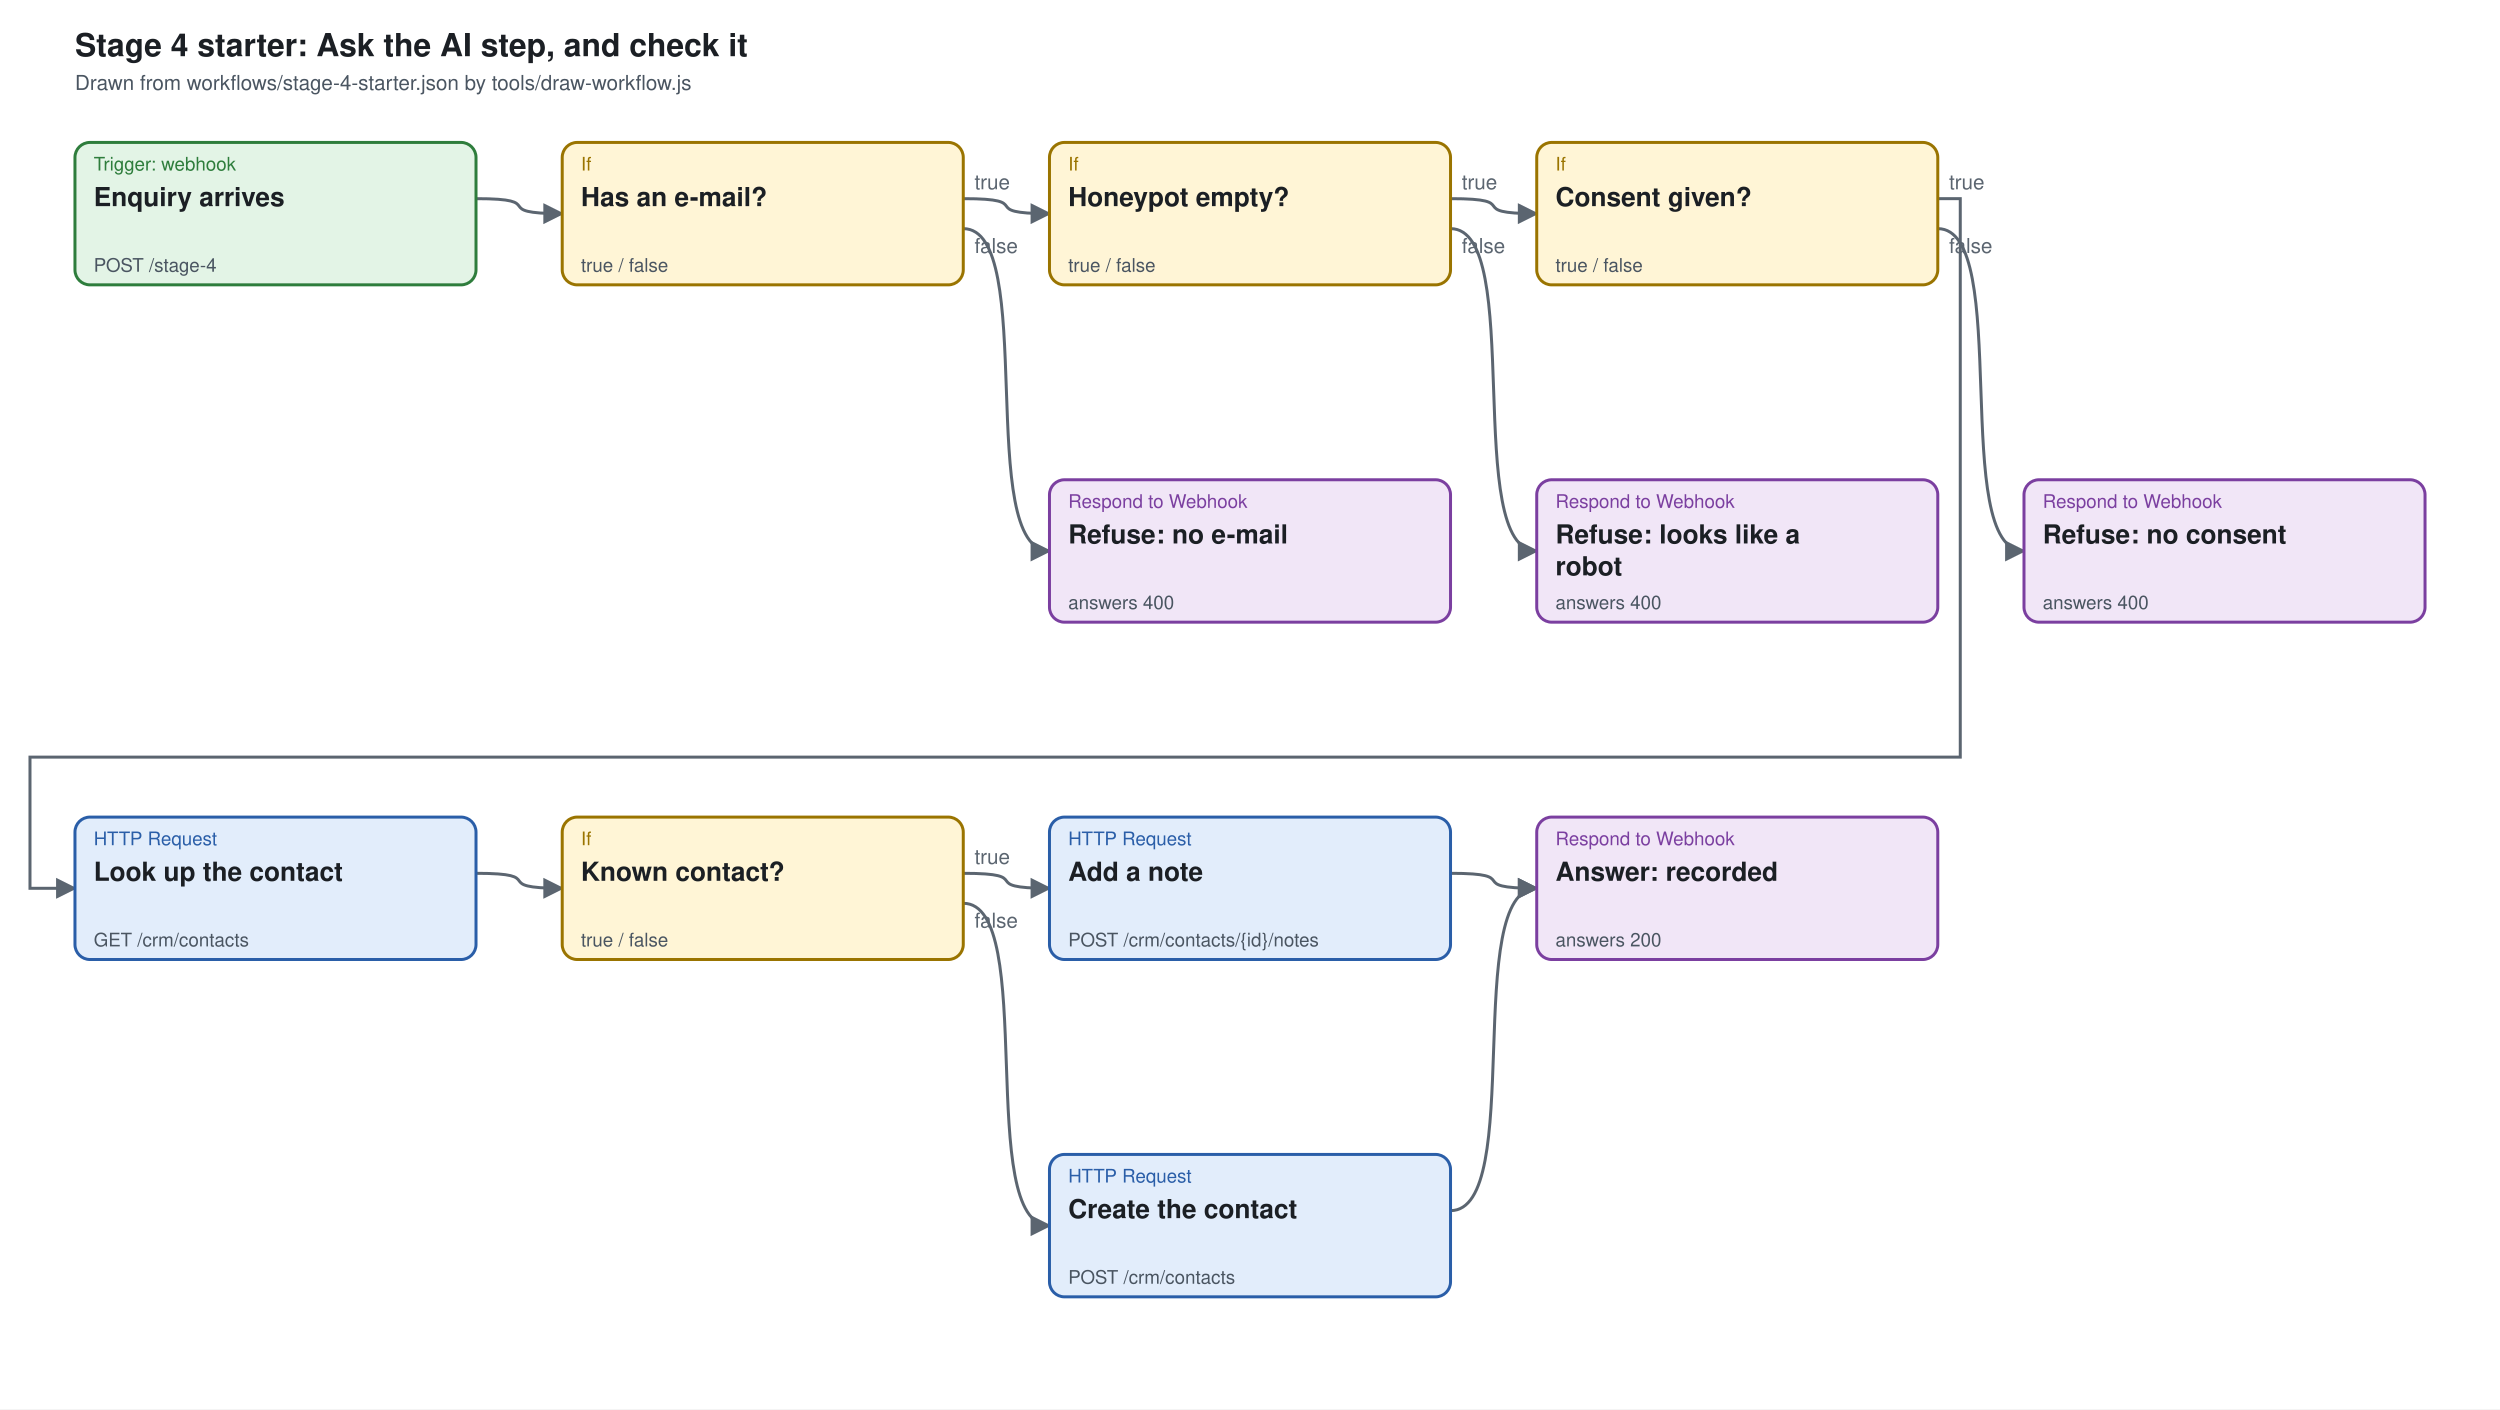
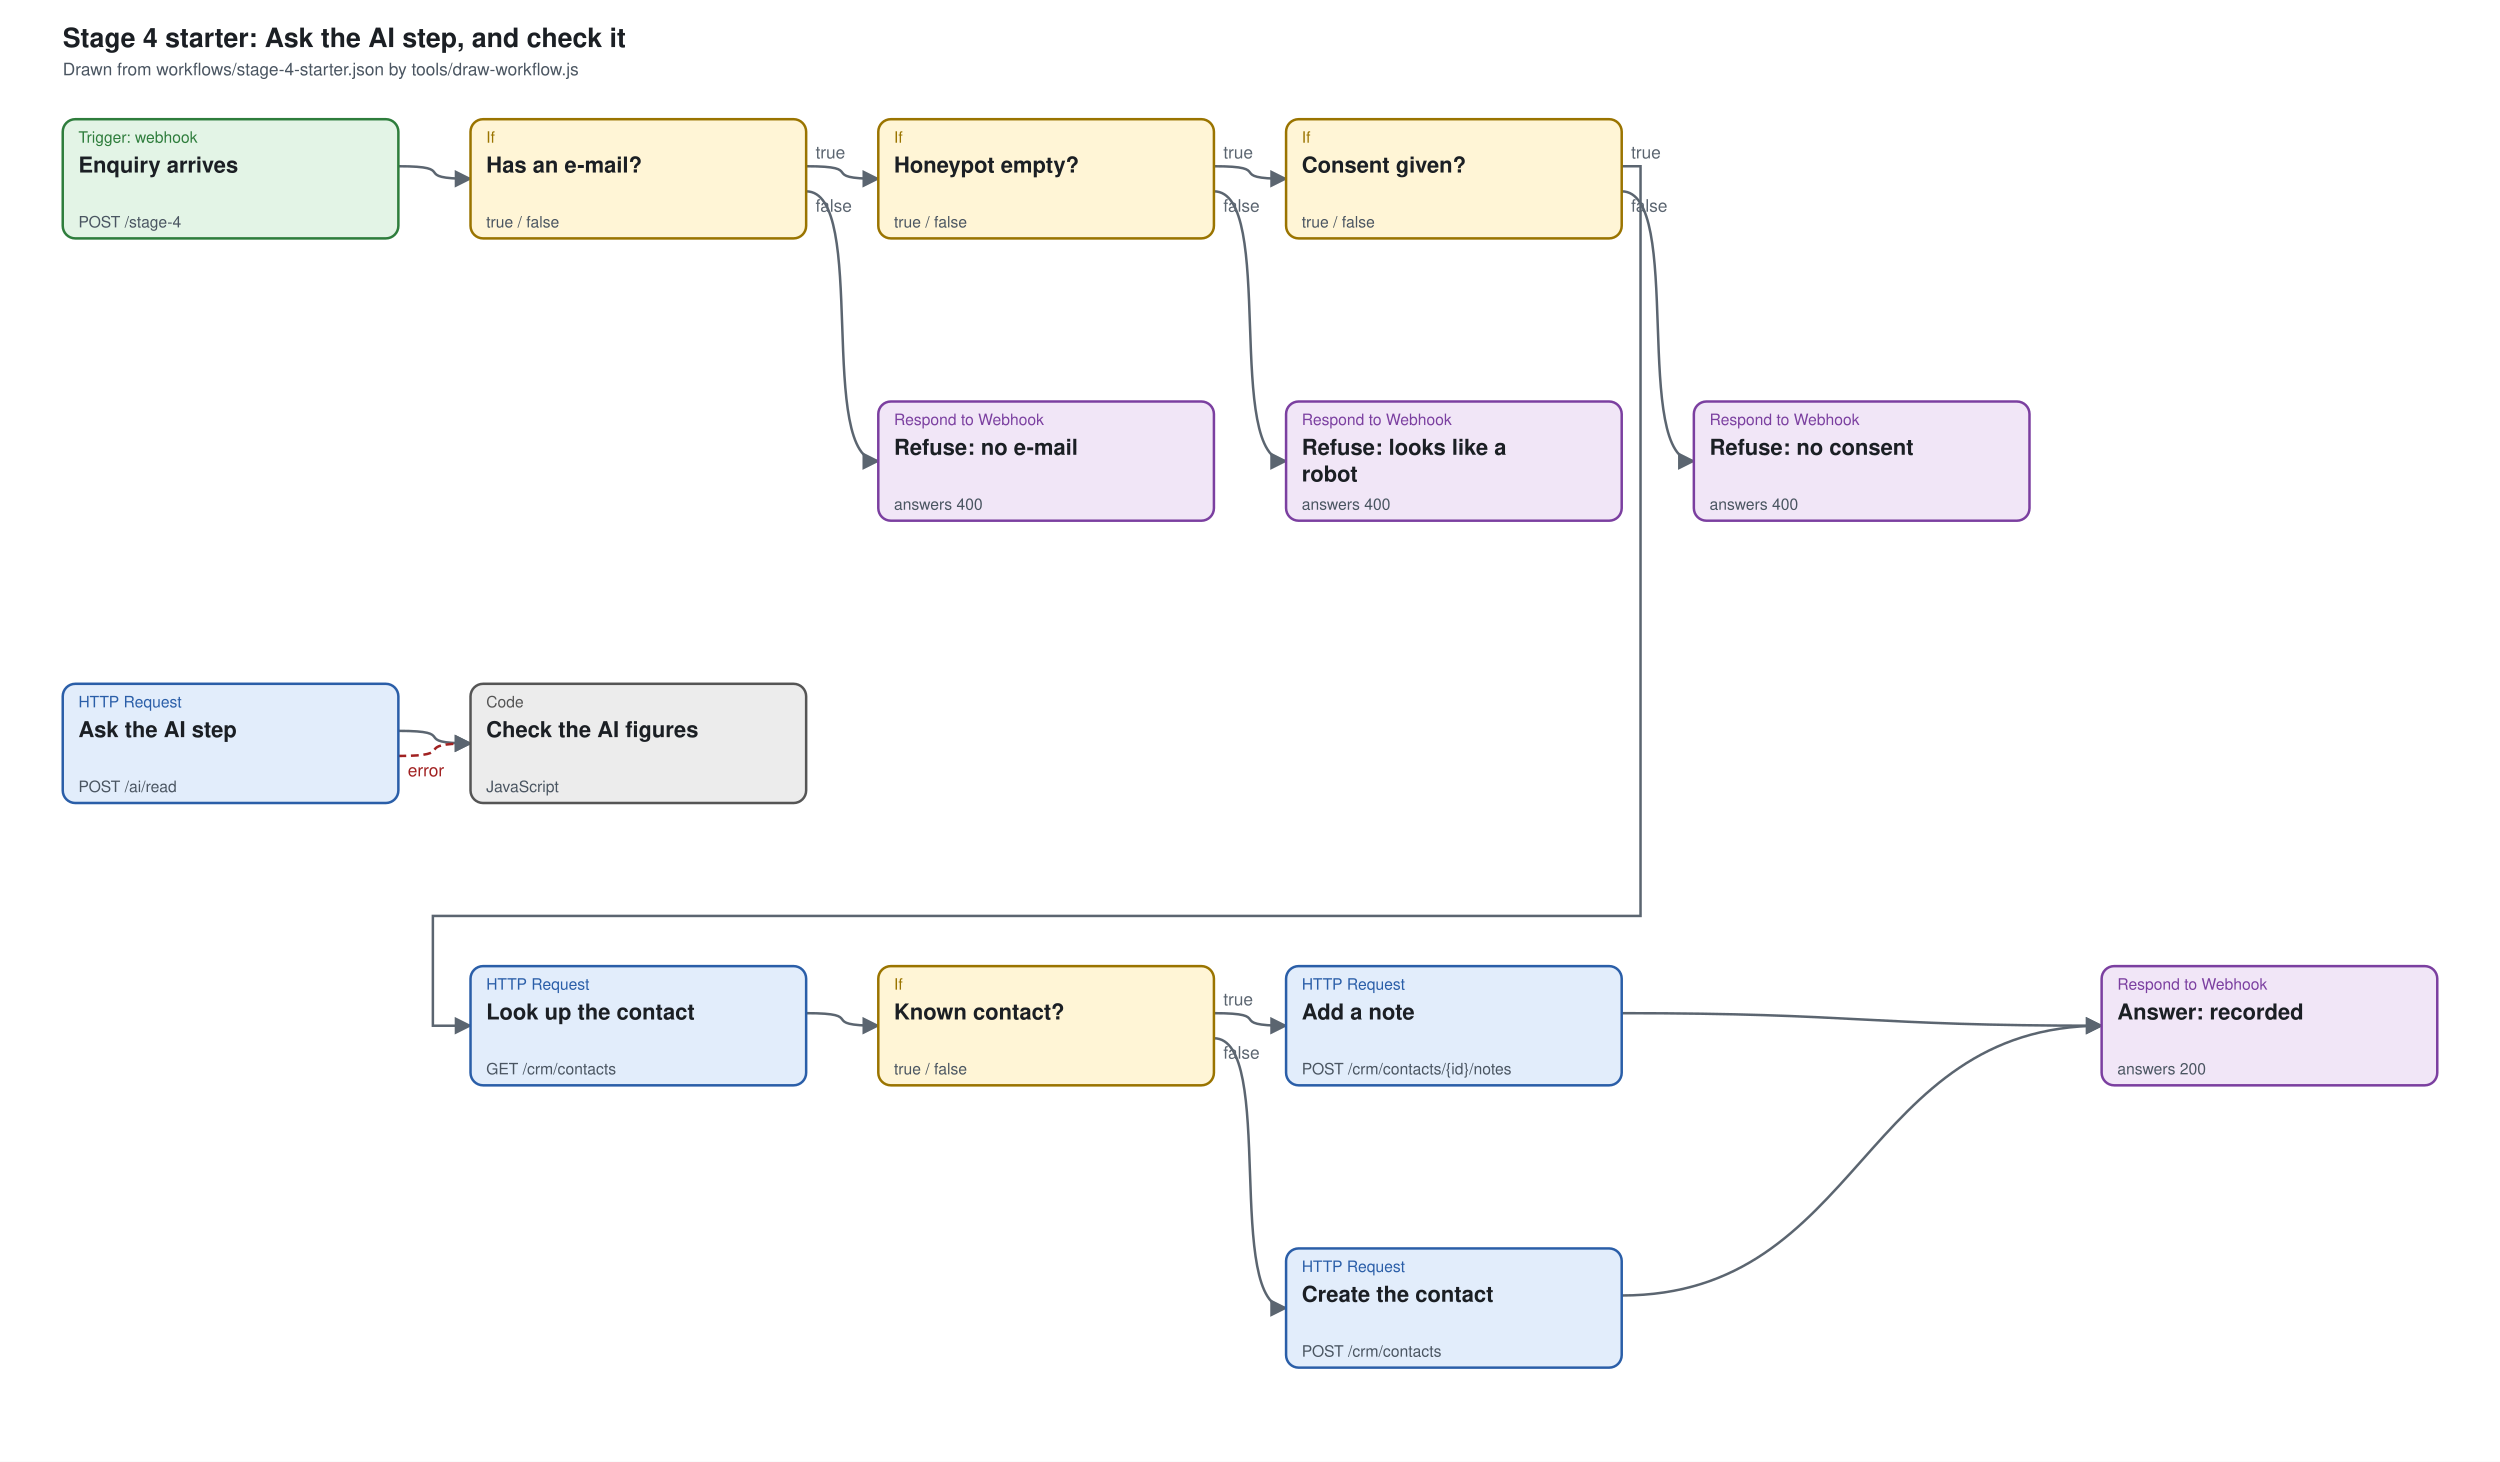
- <svg xmlns="http://www.w3.org/2000/svg" width="1334" height="752" viewBox="0 0 1334 752" role="img" aria-labelledby="t d" font-family="Helvetica, Arial, sans-serif">
+ <svg xmlns="http://www.w3.org/2000/svg" width="1594" height="932" viewBox="0 0 1594 932" role="img" aria-labelledby="t d" font-family="Helvetica, Arial, sans-serif">
  <defs>
    <marker id="arrow" viewBox="0 0 10 10" refX="9" refY="5" markerWidth="7" markerHeight="7" orient="auto-start-reverse">
      <path d="M 0 0 L 10 5 L 0 10 z" fill="#5b6570" />
    </marker>
  </defs>
-   <rect x="0" y="0" width="1334" height="752" fill="#ffffff" />
+   <rect x="0" y="0" width="1594" height="932" fill="#ffffff" />
  <text x="40" y="30" font-size="17" font-weight="bold" fill="#1b1f24">Stage 4 starter: Ask the AI step, and check it</text>
  <text x="40" y="48" font-size="11" fill="#4a5561">Drawn from workflows/stage-4-starter.json by tools/draw-workflow.js</text>
  <path d="M 254 106 C 294 106, 260 114, 300 114" fill="none" stroke="#5b6570" stroke-width="1.6" marker-end="url(#arrow)" />
  <path d="M 514 106 C 554 106, 520 114, 560 114" fill="none" stroke="#5b6570" stroke-width="1.6" marker-end="url(#arrow)" />
  <text x="520" y="101" font-size="11" fill="#5b6570">true</text>
  <path d="M 514 122 C 554 122, 520 294, 560 294" fill="none" stroke="#5b6570" stroke-width="1.6" marker-end="url(#arrow)" />
  <text x="520" y="135" font-size="11" fill="#5b6570">false</text>
  <path d="M 774 106 C 814 106, 780 114, 820 114" fill="none" stroke="#5b6570" stroke-width="1.6" marker-end="url(#arrow)" />
  <text x="780" y="101" font-size="11" fill="#5b6570">true</text>
  <path d="M 774 122 C 814 122, 780 294, 820 294" fill="none" stroke="#5b6570" stroke-width="1.6" marker-end="url(#arrow)" />
  <text x="780" y="135" font-size="11" fill="#5b6570">false</text>
-   <path d="M 1034 106 L 1046 106 L 1046 404 L 16 404 L 16 474 L 40 474" fill="none" stroke="#5b6570" stroke-width="1.6" marker-end="url(#arrow)" />
+   <path d="M 1034 106 L 1046 106 L 1046 584 L 276 584 L 276 654 L 300 654" fill="none" stroke="#5b6570" stroke-width="1.6" marker-end="url(#arrow)" />
  <text x="1040" y="101" font-size="11" fill="#5b6570">true</text>
  <path d="M 1034 122 C 1074 122, 1040 294, 1080 294" fill="none" stroke="#5b6570" stroke-width="1.6" marker-end="url(#arrow)" />
  <text x="1040" y="135" font-size="11" fill="#5b6570">false</text>
+   <path d="M 514 646 C 554 646, 520 654, 560 654" fill="none" stroke="#5b6570" stroke-width="1.6" marker-end="url(#arrow)" />
+   <path d="M 774 646 C 814 646, 780 654, 820 654" fill="none" stroke="#5b6570" stroke-width="1.6" marker-end="url(#arrow)" />
+   <text x="780" y="641" font-size="11" fill="#5b6570">true</text>
+   <path d="M 774 662 C 814 662, 780 834, 820 834" fill="none" stroke="#5b6570" stroke-width="1.6" marker-end="url(#arrow)" />
+   <text x="780" y="675" font-size="11" fill="#5b6570">false</text>
+   <path d="M 1034 646 C 1187 646, 1187 654, 1340 654" fill="none" stroke="#5b6570" stroke-width="1.6" marker-end="url(#arrow)" />
+   <path d="M 1034 826 C 1187 826, 1187 654, 1340 654" fill="none" stroke="#5b6570" stroke-width="1.6" marker-end="url(#arrow)" />
  <path d="M 254 466 C 294 466, 260 474, 300 474" fill="none" stroke="#5b6570" stroke-width="1.6" marker-end="url(#arrow)" />
-   <path d="M 514 466 C 554 466, 520 474, 560 474" fill="none" stroke="#5b6570" stroke-width="1.6" marker-end="url(#arrow)" />
-   <text x="520" y="461" font-size="11" fill="#5b6570">true</text>
-   <path d="M 514 482 C 554 482, 520 654, 560 654" fill="none" stroke="#5b6570" stroke-width="1.6" marker-end="url(#arrow)" />
-   <text x="520" y="495" font-size="11" fill="#5b6570">false</text>
-   <path d="M 774 466 C 814 466, 780 474, 820 474" fill="none" stroke="#5b6570" stroke-width="1.6" marker-end="url(#arrow)" />
-   <path d="M 774 646 C 814 646, 780 474, 820 474" fill="none" stroke="#5b6570" stroke-width="1.6" marker-end="url(#arrow)" />
+   <path d="M 254 482 C 294 482, 260 474, 300 474" fill="none" stroke="#a12121" stroke-width="1.6" stroke-dasharray="5 3" marker-end="url(#arrow)" />
+   <text x="260" y="495" font-size="11" fill="#a12121">error</text>
  <g>
    <rect x="40" y="76" width="214" height="76" rx="8" fill="#e3f4e6" stroke="#2e7d3c" stroke-width="1.6" />
    <text x="50" y="91" font-size="10" fill="#2e7d3c">Trigger: webhook</text>
    <text x="50" y="110" font-size="14" font-weight="bold" fill="#1b1f24">Enquiry arrives</text>
    <text x="50" y="145" font-size="10" fill="#4a5561">POST /stage-4</text>
  </g>
  <g>
    <rect x="300" y="76" width="214" height="76" rx="8" fill="#fff5d6" stroke="#9a7400" stroke-width="1.6" />
    <text x="310" y="91" font-size="10" fill="#9a7400">If</text>
    <text x="310" y="110" font-size="14" font-weight="bold" fill="#1b1f24">Has an e-mail?</text>
    <text x="310" y="145" font-size="10" fill="#4a5561">true / false</text>
  </g>
  <g>
    <rect x="560" y="76" width="214" height="76" rx="8" fill="#fff5d6" stroke="#9a7400" stroke-width="1.6" />
    <text x="570" y="91" font-size="10" fill="#9a7400">If</text>
    <text x="570" y="110" font-size="14" font-weight="bold" fill="#1b1f24">Honeypot empty?</text>
    <text x="570" y="145" font-size="10" fill="#4a5561">true / false</text>
  </g>
  <g>
    <rect x="820" y="76" width="214" height="76" rx="8" fill="#fff5d6" stroke="#9a7400" stroke-width="1.6" />
    <text x="830" y="91" font-size="10" fill="#9a7400">If</text>
    <text x="830" y="110" font-size="14" font-weight="bold" fill="#1b1f24">Consent given?</text>
    <text x="830" y="145" font-size="10" fill="#4a5561">true / false</text>
  </g>
  <g>
    <rect x="560" y="256" width="214" height="76" rx="8" fill="#f1e6f7" stroke="#7b3fa0" stroke-width="1.6" />
    <text x="570" y="271" font-size="10" fill="#7b3fa0">Respond to Webhook</text>
    <text x="570" y="290" font-size="14" font-weight="bold" fill="#1b1f24">Refuse: no e-mail</text>
    <text x="570" y="325" font-size="10" fill="#4a5561">answers 400</text>
  </g>
  <g>
    <rect x="820" y="256" width="214" height="76" rx="8" fill="#f1e6f7" stroke="#7b3fa0" stroke-width="1.6" />
    <text x="830" y="271" font-size="10" fill="#7b3fa0">Respond to Webhook</text>
    <text x="830" y="290" font-size="14" font-weight="bold" fill="#1b1f24">Refuse: looks like a</text>
    <text x="830" y="307" font-size="14" font-weight="bold" fill="#1b1f24">robot</text>
    <text x="830" y="325" font-size="10" fill="#4a5561">answers 400</text>
  </g>
  <g>
    <rect x="1080" y="256" width="214" height="76" rx="8" fill="#f1e6f7" stroke="#7b3fa0" stroke-width="1.6" />
    <text x="1090" y="271" font-size="10" fill="#7b3fa0">Respond to Webhook</text>
    <text x="1090" y="290" font-size="14" font-weight="bold" fill="#1b1f24">Refuse: no consent</text>
    <text x="1090" y="325" font-size="10" fill="#4a5561">answers 400</text>
  </g>
  <g>
+     <rect x="300" y="616" width="214" height="76" rx="8" fill="#e2edfb" stroke="#2a5ea8" stroke-width="1.6" />
+     <text x="310" y="631" font-size="10" fill="#2a5ea8">HTTP Request</text>
+     <text x="310" y="650" font-size="14" font-weight="bold" fill="#1b1f24">Look up the contact</text>
+     <text x="310" y="685" font-size="10" fill="#4a5561">GET /crm/contacts</text>
+   </g>
+   <g>
+     <rect x="560" y="616" width="214" height="76" rx="8" fill="#fff5d6" stroke="#9a7400" stroke-width="1.6" />
+     <text x="570" y="631" font-size="10" fill="#9a7400">If</text>
+     <text x="570" y="650" font-size="14" font-weight="bold" fill="#1b1f24">Known contact?</text>
+     <text x="570" y="685" font-size="10" fill="#4a5561">true / false</text>
+   </g>
+   <g>
+     <rect x="820" y="616" width="214" height="76" rx="8" fill="#e2edfb" stroke="#2a5ea8" stroke-width="1.6" />
+     <text x="830" y="631" font-size="10" fill="#2a5ea8">HTTP Request</text>
+     <text x="830" y="650" font-size="14" font-weight="bold" fill="#1b1f24">Add a note</text>
+     <text x="830" y="685" font-size="10" fill="#4a5561">POST /crm/contacts/{id}/notes</text>
+   </g>
+   <g>
+     <rect x="820" y="796" width="214" height="76" rx="8" fill="#e2edfb" stroke="#2a5ea8" stroke-width="1.6" />
+     <text x="830" y="811" font-size="10" fill="#2a5ea8">HTTP Request</text>
+     <text x="830" y="830" font-size="14" font-weight="bold" fill="#1b1f24">Create the contact</text>
+     <text x="830" y="865" font-size="10" fill="#4a5561">POST /crm/contacts</text>
+   </g>
+   <g>
+     <rect x="1340" y="616" width="214" height="76" rx="8" fill="#f1e6f7" stroke="#7b3fa0" stroke-width="1.6" />
+     <text x="1350" y="631" font-size="10" fill="#7b3fa0">Respond to Webhook</text>
+     <text x="1350" y="650" font-size="14" font-weight="bold" fill="#1b1f24">Answer: recorded</text>
+     <text x="1350" y="685" font-size="10" fill="#4a5561">answers 200</text>
+   </g>
+   <g>
    <rect x="40" y="436" width="214" height="76" rx="8" fill="#e2edfb" stroke="#2a5ea8" stroke-width="1.6" />
    <text x="50" y="451" font-size="10" fill="#2a5ea8">HTTP Request</text>
-     <text x="50" y="470" font-size="14" font-weight="bold" fill="#1b1f24">Look up the contact</text>
-     <text x="50" y="505" font-size="10" fill="#4a5561">GET /crm/contacts</text>
+     <text x="50" y="470" font-size="14" font-weight="bold" fill="#1b1f24">Ask the AI step</text>
+     <text x="50" y="505" font-size="10" fill="#4a5561">POST /ai/read</text>
  </g>
  <g>
-     <rect x="300" y="436" width="214" height="76" rx="8" fill="#fff5d6" stroke="#9a7400" stroke-width="1.6" />
-     <text x="310" y="451" font-size="10" fill="#9a7400">If</text>
-     <text x="310" y="470" font-size="14" font-weight="bold" fill="#1b1f24">Known contact?</text>
-     <text x="310" y="505" font-size="10" fill="#4a5561">true / false</text>
-   </g>
-   <g>
-     <rect x="560" y="436" width="214" height="76" rx="8" fill="#e2edfb" stroke="#2a5ea8" stroke-width="1.6" />
-     <text x="570" y="451" font-size="10" fill="#2a5ea8">HTTP Request</text>
-     <text x="570" y="470" font-size="14" font-weight="bold" fill="#1b1f24">Add a note</text>
-     <text x="570" y="505" font-size="10" fill="#4a5561">POST /crm/contacts/{id}/notes</text>
-   </g>
-   <g>
-     <rect x="560" y="616" width="214" height="76" rx="8" fill="#e2edfb" stroke="#2a5ea8" stroke-width="1.6" />
-     <text x="570" y="631" font-size="10" fill="#2a5ea8">HTTP Request</text>
-     <text x="570" y="650" font-size="14" font-weight="bold" fill="#1b1f24">Create the contact</text>
-     <text x="570" y="685" font-size="10" fill="#4a5561">POST /crm/contacts</text>
-   </g>
-   <g>
-     <rect x="820" y="436" width="214" height="76" rx="8" fill="#f1e6f7" stroke="#7b3fa0" stroke-width="1.6" />
-     <text x="830" y="451" font-size="10" fill="#7b3fa0">Respond to Webhook</text>
-     <text x="830" y="470" font-size="14" font-weight="bold" fill="#1b1f24">Answer: recorded</text>
-     <text x="830" y="505" font-size="10" fill="#4a5561">answers 200</text>
+     <rect x="300" y="436" width="214" height="76" rx="8" fill="#ececec" stroke="#555555" stroke-width="1.6" />
+     <text x="310" y="451" font-size="10" fill="#555555">Code</text>
+     <text x="310" y="470" font-size="14" font-weight="bold" fill="#1b1f24">Check the AI figures</text>
+     <text x="310" y="505" font-size="10" fill="#4a5561">JavaScript</text>
  </g>
</svg>
